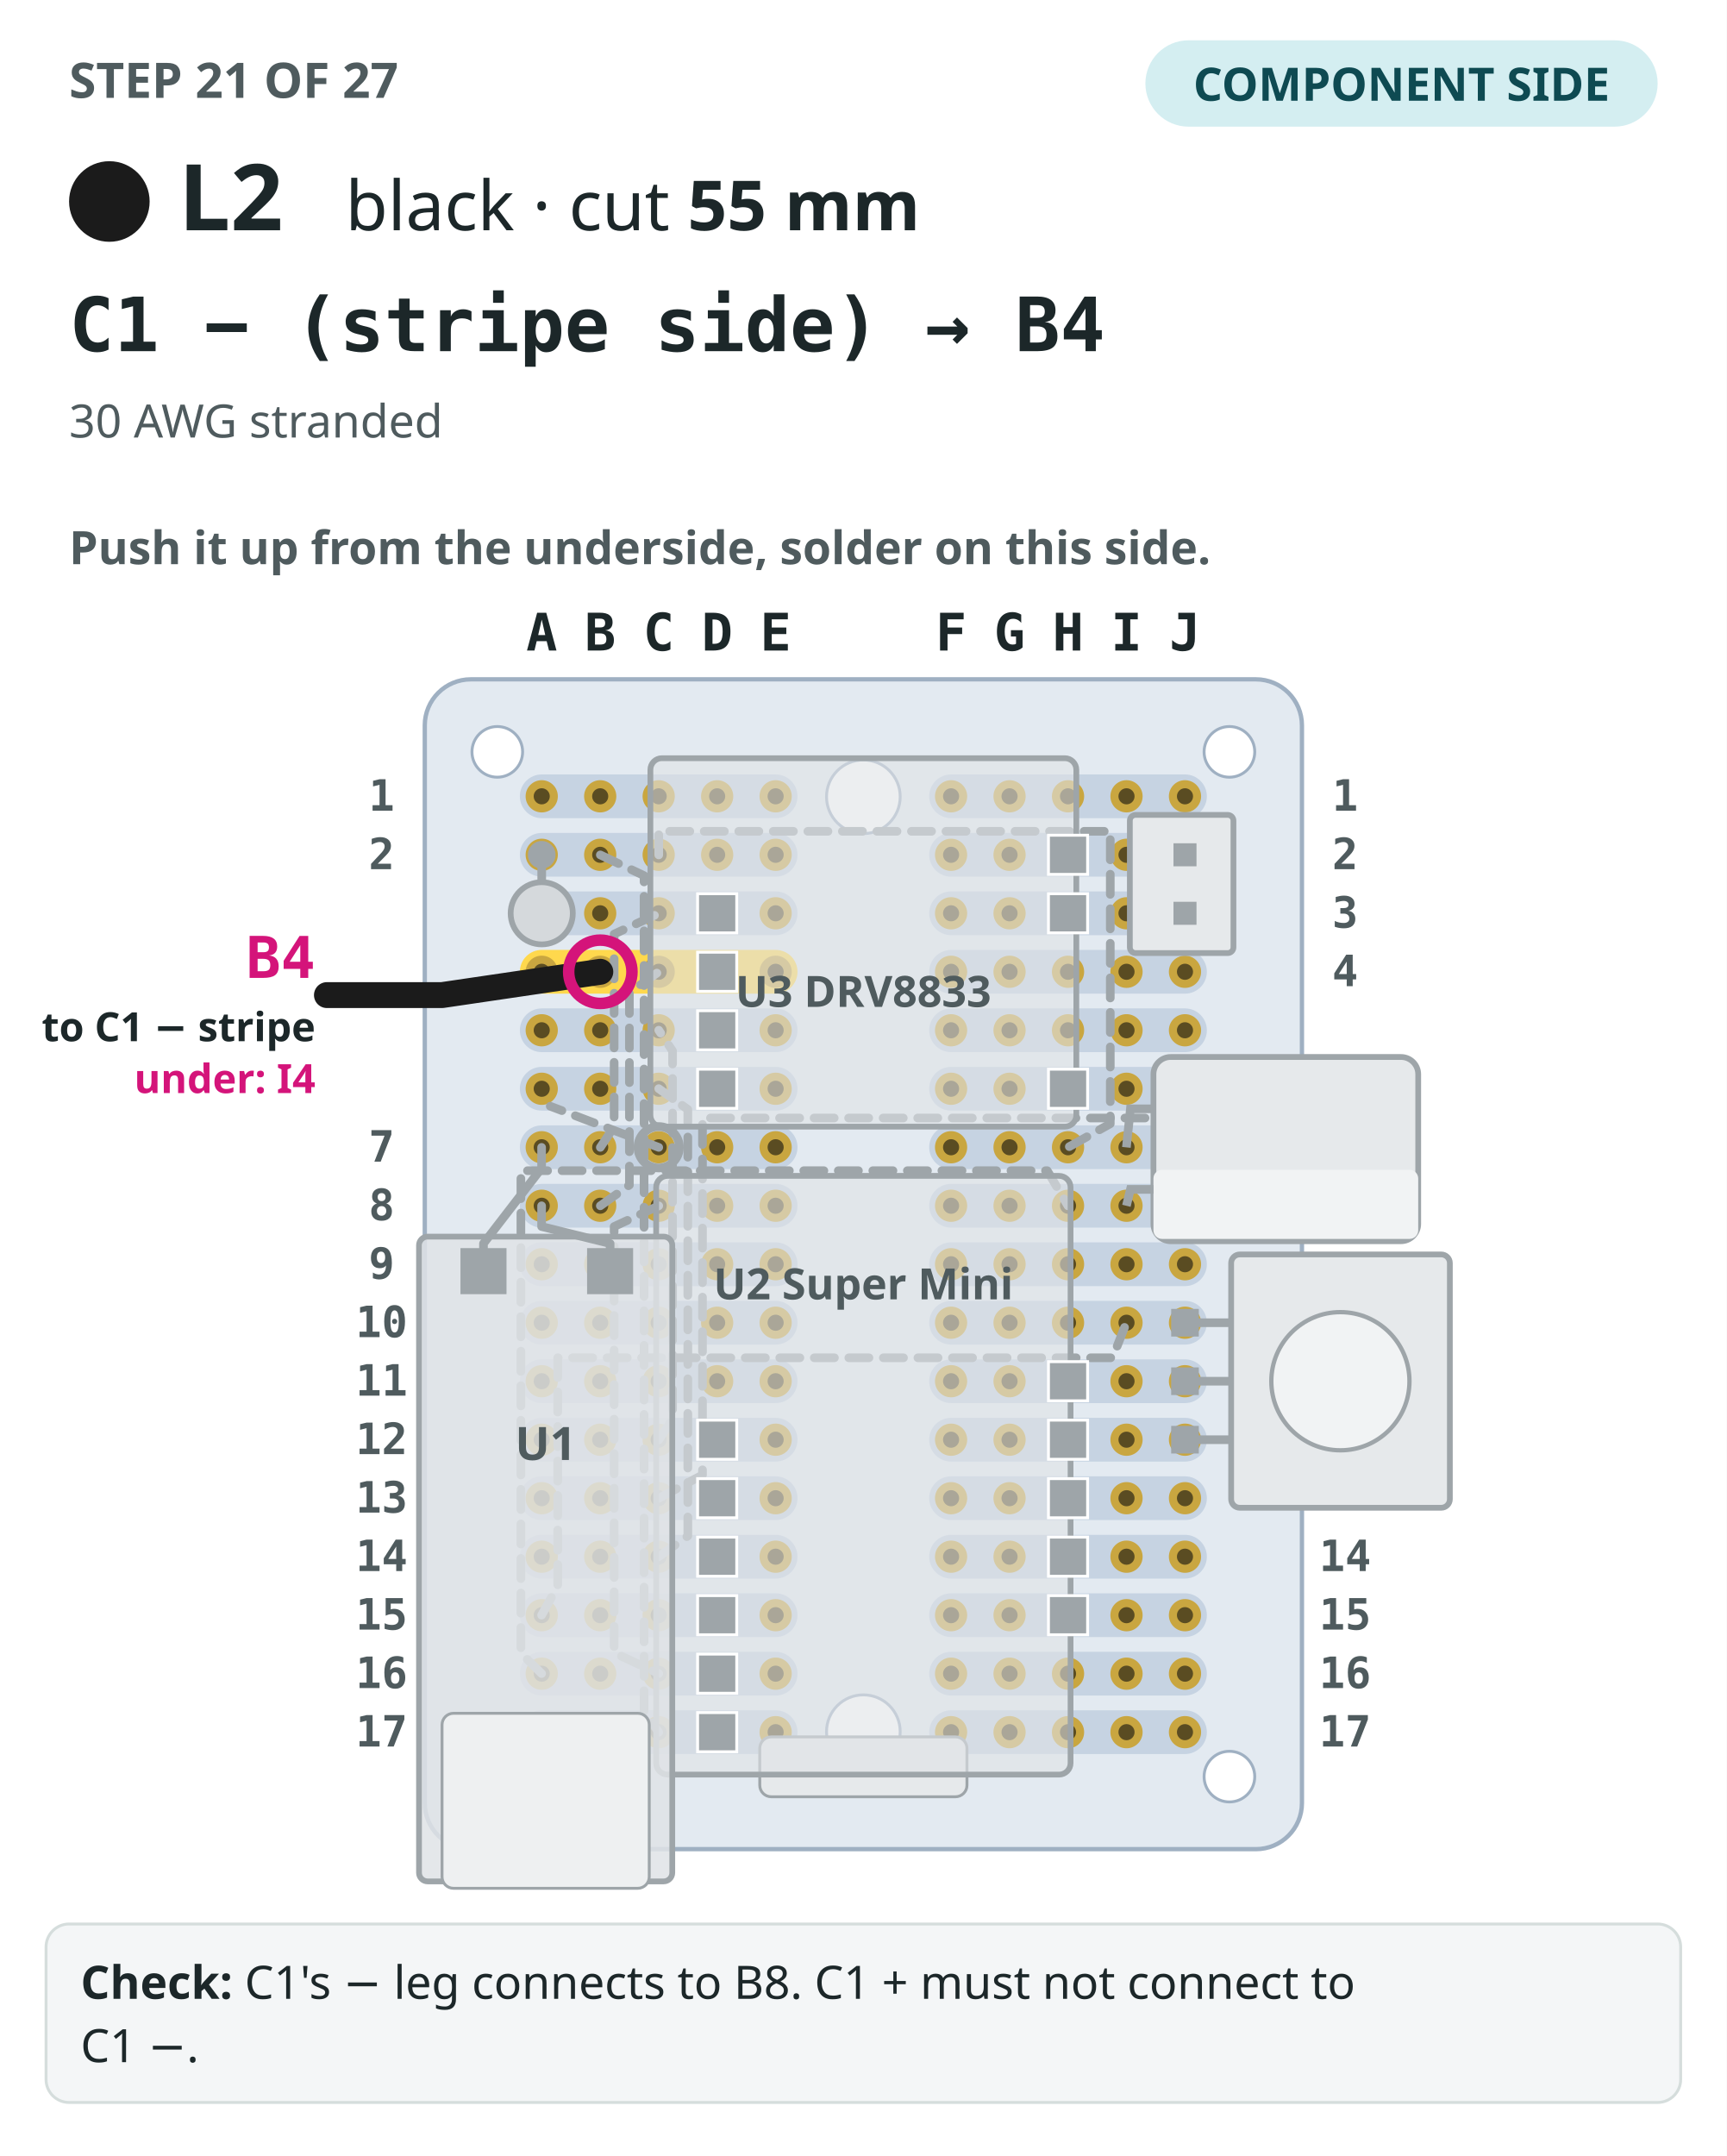
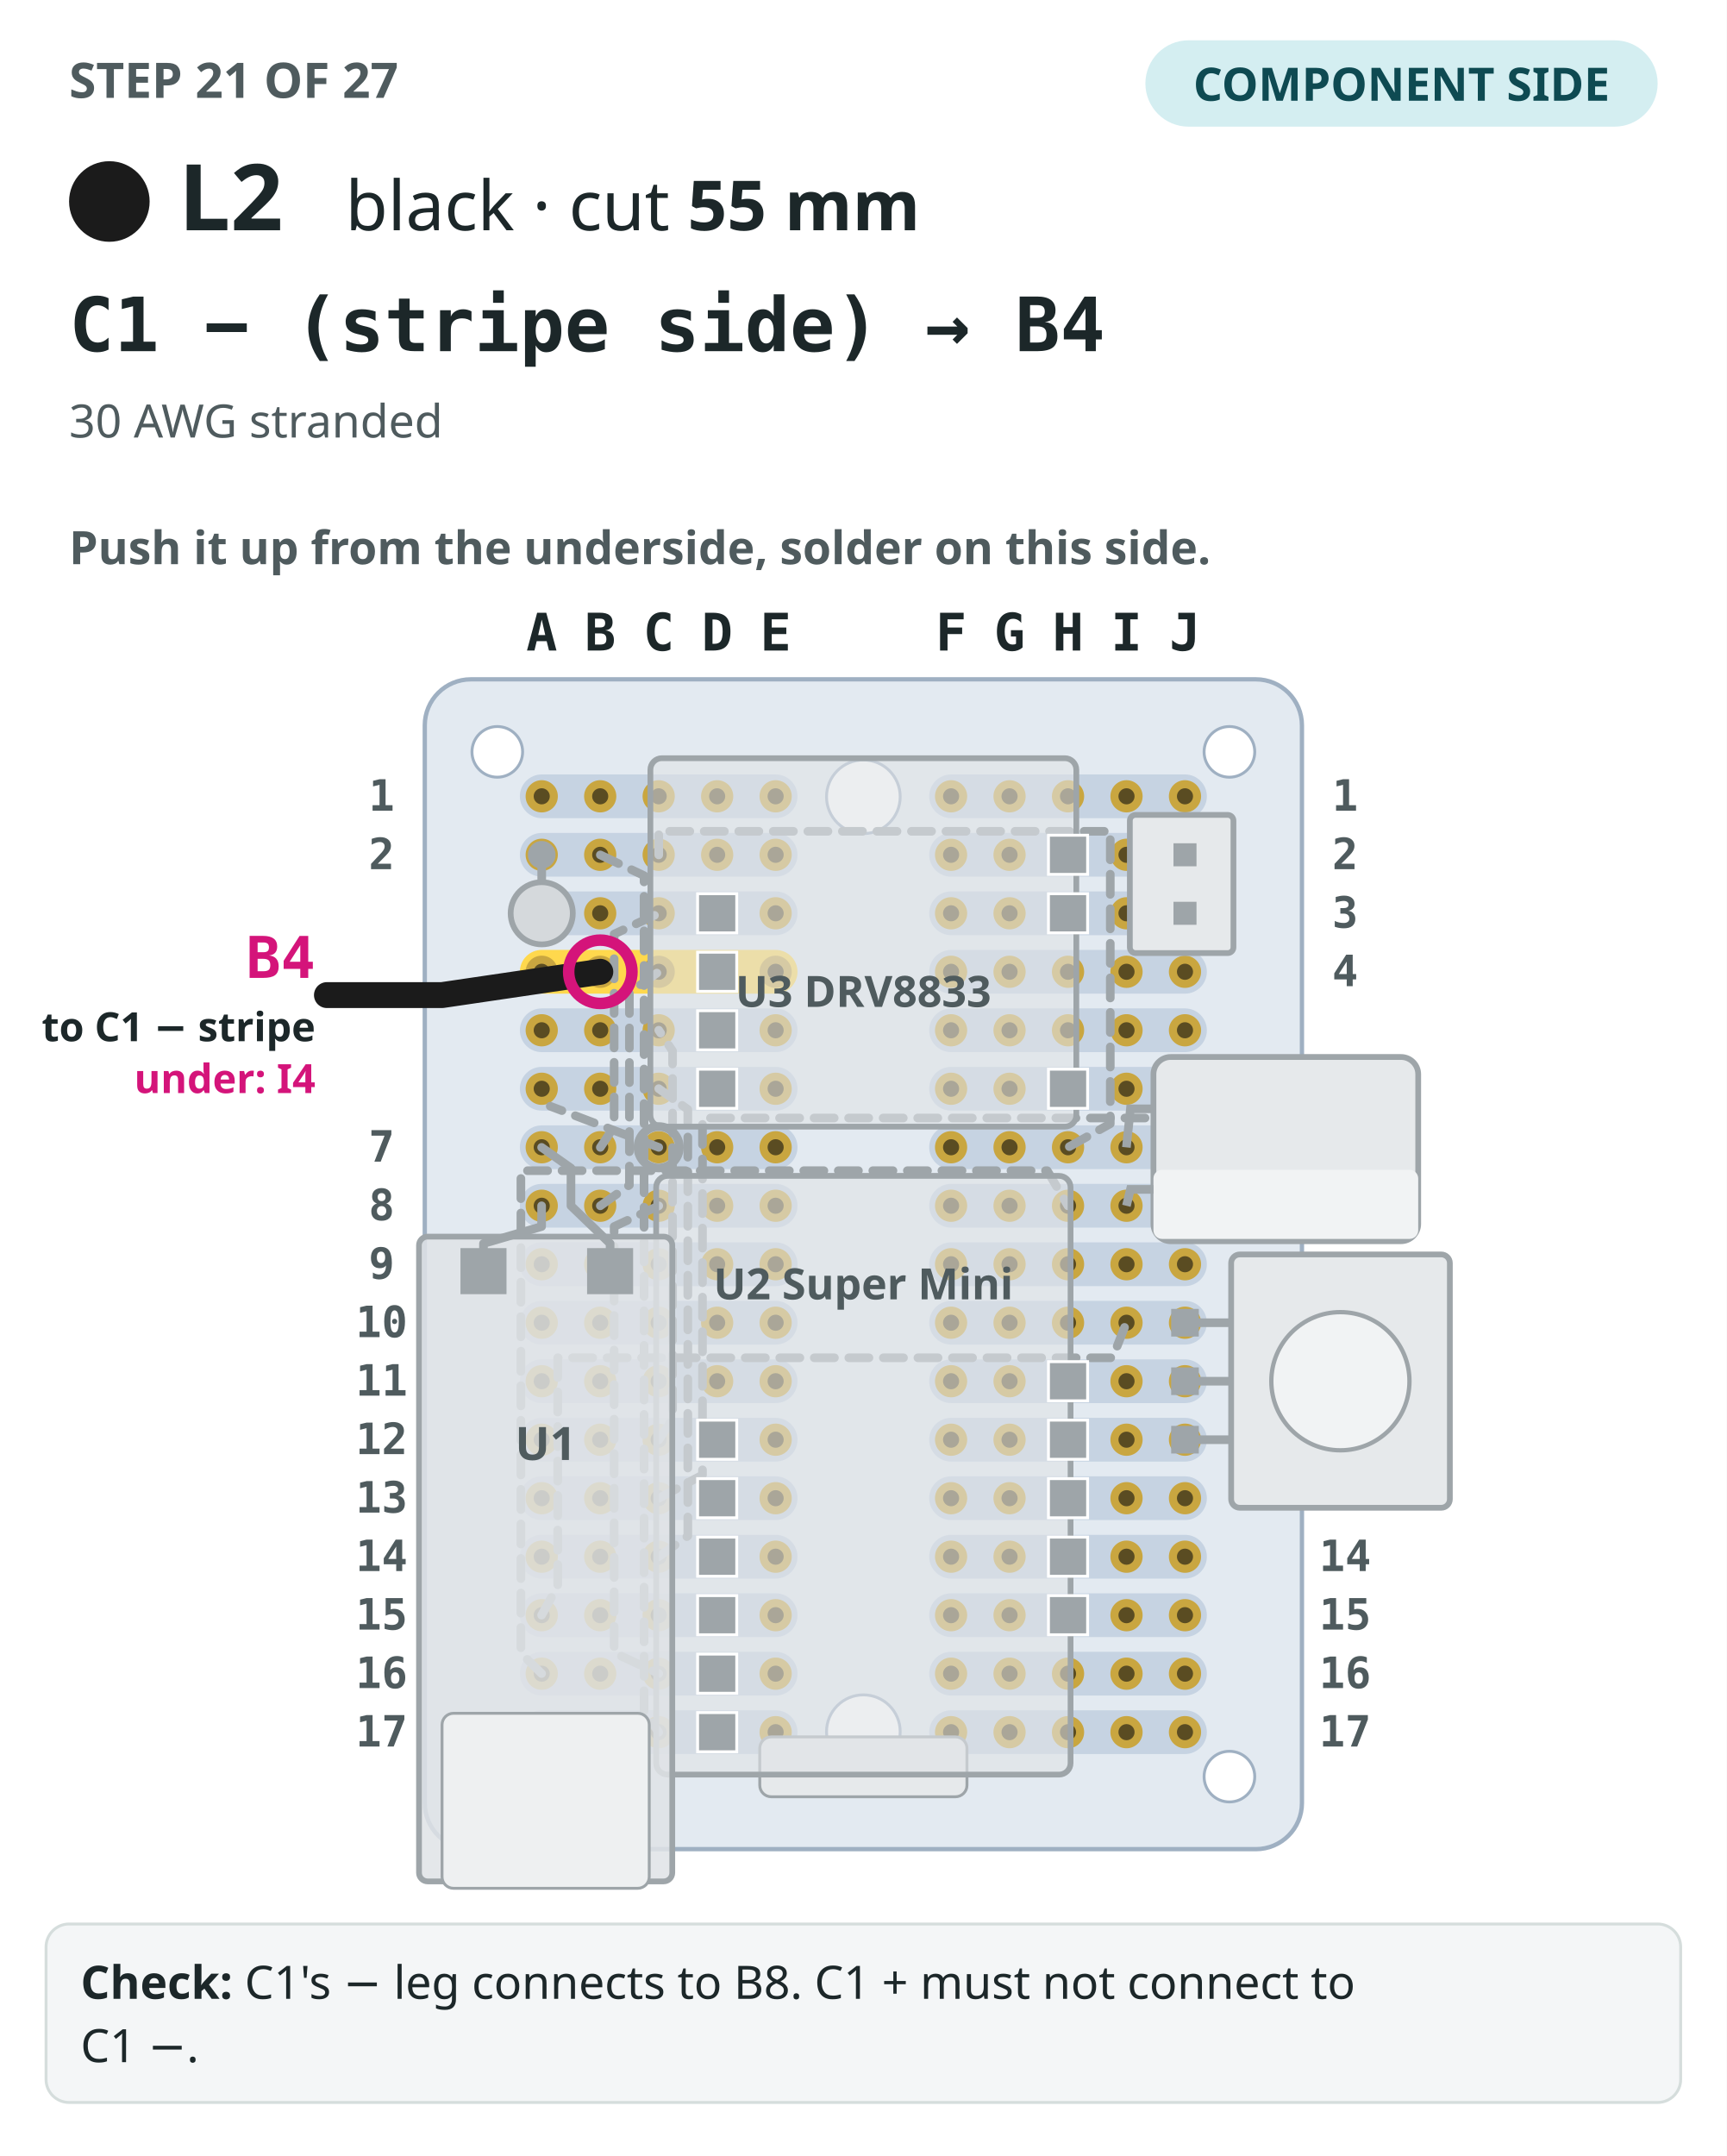
<svg xmlns="http://www.w3.org/2000/svg" viewBox="0 0 600 749" role="img" aria-label="Step 21: The perfboard seen from the component side, column A on the left, with the 20 earlier steps drawn in grey. L2, black, drawn bold from hole B4 (printed I4 on the underside) off the board's left edge, labelled C1 − stripe.">
  <rect width="600" height="749" fill="#ffffff" />
  <text x="24" y="34" font-family="IBM Plex Sans,ui-sans-serif,system-ui,sans-serif" font-size="17" font-weight="700" fill="#4f5b5e">STEP 21 OF 27</text>
  <rect x="398" y="14" width="178" height="30" rx="15" fill="#d4eef1" />
  <text x="487" y="35" text-anchor="middle" font-family="IBM Plex Sans,ui-sans-serif,system-ui,sans-serif" font-size="16" font-weight="700" fill="#0e4a52">COMPONENT SIDE</text>
  <circle cx="38" cy="70" r="13" fill="#1b1b1b" stroke="#1b1b1b" stroke-width="2" />
  <text x="62" y="80" font-family="IBM Plex Sans,ui-sans-serif,system-ui,sans-serif" font-size="32" font-weight="700" fill="#1c2729">L2</text>
  <text x="120" y="80" font-family="IBM Plex Sans,ui-sans-serif,system-ui,sans-serif" font-size="24" fill="#1c2729">black · cut <tspan font-weight="700">55 mm</tspan>
  </text>
  <text x="24" y="122" font-family="IBM Plex Mono,ui-monospace,SFMono-Regular,Menlo,monospace" font-size="26" font-weight="700" fill="#1c2729">C1 − (stripe side) → B4</text>
  <text x="24" y="152" font-family="IBM Plex Sans,ui-sans-serif,system-ui,sans-serif" font-size="16" fill="#4f5b5e">30 AWG stranded</text>
  <text x="24" y="196" font-family="IBM Plex Sans,ui-sans-serif,system-ui,sans-serif" font-size="16" font-weight="600" fill="#4f5b5e">Push it up from the underside, solder on this side.</text>
  <rect x="147.6" y="236" width="304.8" height="406.4" rx="16" fill="#e3eaf1" stroke="#9fb0c2" stroke-width="1.5" />
  <rect x="180.64" y="269.04" width="96.48" height="15.2" rx="7.6" fill="#c6d3e2" />
  <rect x="322.88" y="269.04" width="96.48" height="15.2" rx="7.6" fill="#c6d3e2" />
  <rect x="180.64" y="289.36" width="96.48" height="15.2" rx="7.6" fill="#c6d3e2" />
  <rect x="322.88" y="289.36" width="96.48" height="15.2" rx="7.6" fill="#c6d3e2" />
  <rect x="180.64" y="309.68" width="96.48" height="15.2" rx="7.6" fill="#c6d3e2" />
  <rect x="322.88" y="309.68" width="96.48" height="15.2" rx="7.6" fill="#c6d3e2" />
  <rect x="180.64" y="330" width="96.48" height="15.2" rx="7.6" fill="#ffd84d" />
  <rect x="322.88" y="330" width="96.48" height="15.2" rx="7.6" fill="#c6d3e2" />
  <rect x="180.64" y="350.32" width="96.48" height="15.2" rx="7.6" fill="#c6d3e2" />
  <rect x="322.88" y="350.32" width="96.48" height="15.2" rx="7.6" fill="#c6d3e2" />
  <rect x="180.64" y="370.64" width="96.48" height="15.2" rx="7.6" fill="#c6d3e2" />
  <rect x="322.88" y="370.64" width="96.48" height="15.2" rx="7.6" fill="#c6d3e2" />
  <rect x="180.64" y="390.96" width="96.48" height="15.2" rx="7.6" fill="#c6d3e2" />
  <rect x="322.88" y="390.96" width="96.48" height="15.2" rx="7.6" fill="#c6d3e2" />
  <rect x="180.64" y="411.28" width="96.48" height="15.2" rx="7.6" fill="#c6d3e2" />
  <rect x="322.88" y="411.28" width="96.48" height="15.2" rx="7.6" fill="#c6d3e2" />
  <rect x="180.64" y="431.6" width="96.48" height="15.2" rx="7.6" fill="#c6d3e2" />
  <rect x="322.88" y="431.6" width="96.48" height="15.2" rx="7.6" fill="#c6d3e2" />
  <rect x="180.64" y="451.92" width="96.48" height="15.2" rx="7.6" fill="#c6d3e2" />
  <rect x="322.88" y="451.92" width="96.48" height="15.2" rx="7.6" fill="#c6d3e2" />
  <rect x="180.64" y="472.24" width="96.48" height="15.2" rx="7.6" fill="#c6d3e2" />
  <rect x="322.88" y="472.24" width="96.48" height="15.2" rx="7.6" fill="#c6d3e2" />
  <rect x="180.64" y="492.56" width="96.48" height="15.2" rx="7.6" fill="#c6d3e2" />
  <rect x="322.88" y="492.56" width="96.48" height="15.2" rx="7.6" fill="#c6d3e2" />
  <rect x="180.64" y="512.88" width="96.48" height="15.2" rx="7.6" fill="#c6d3e2" />
  <rect x="322.88" y="512.88" width="96.48" height="15.2" rx="7.6" fill="#c6d3e2" />
  <rect x="180.64" y="533.2" width="96.48" height="15.2" rx="7.6" fill="#c6d3e2" />
  <rect x="322.88" y="533.2" width="96.48" height="15.2" rx="7.6" fill="#c6d3e2" />
  <rect x="180.64" y="553.52" width="96.48" height="15.2" rx="7.6" fill="#c6d3e2" />
  <rect x="322.88" y="553.52" width="96.48" height="15.2" rx="7.6" fill="#c6d3e2" />
  <rect x="180.64" y="573.84" width="96.48" height="15.2" rx="7.6" fill="#c6d3e2" />
  <rect x="322.88" y="573.84" width="96.48" height="15.2" rx="7.6" fill="#c6d3e2" />
  <rect x="180.64" y="594.16" width="96.48" height="15.2" rx="7.6" fill="#c6d3e2" />
  <rect x="322.88" y="594.16" width="96.48" height="15.2" rx="7.6" fill="#c6d3e2" />
  <circle cx="300" cy="276.8" r="12.8" fill="#ffffff" stroke="#9fb0c2" />
  <circle cx="300" cy="601.6" r="12.8" fill="#ffffff" stroke="#9fb0c2" />
  <circle cx="172.8" cy="261.2" r="8.8" fill="#ffffff" stroke="#9fb0c2" />
  <circle cx="427.2" cy="261.2" r="8.8" fill="#ffffff" stroke="#9fb0c2" />
  <circle cx="172.8" cy="617.2" r="8.8" fill="#ffffff" stroke="#9fb0c2" />
  <circle cx="427.2" cy="617.2" r="8.8" fill="#ffffff" stroke="#9fb0c2" />
  <circle cx="188.24" cy="276.64" r="5.6" fill="#c9a640" />
  <circle cx="188.24" cy="276.64" r="2.8" fill="#5a4c22" />
  <circle cx="208.56" cy="276.64" r="5.6" fill="#c9a640" />
  <circle cx="208.56" cy="276.64" r="2.8" fill="#5a4c22" />
  <circle cx="228.88" cy="276.64" r="5.6" fill="#c9a640" />
  <circle cx="228.88" cy="276.64" r="2.8" fill="#5a4c22" />
  <circle cx="249.2" cy="276.64" r="5.6" fill="#c9a640" />
  <circle cx="249.2" cy="276.64" r="2.8" fill="#5a4c22" />
  <circle cx="269.52" cy="276.64" r="5.6" fill="#c9a640" />
  <circle cx="269.52" cy="276.64" r="2.8" fill="#5a4c22" />
  <circle cx="330.48" cy="276.64" r="5.6" fill="#c9a640" />
  <circle cx="330.48" cy="276.64" r="2.8" fill="#5a4c22" />
  <circle cx="350.8" cy="276.64" r="5.6" fill="#c9a640" />
  <circle cx="350.8" cy="276.64" r="2.8" fill="#5a4c22" />
  <circle cx="371.12" cy="276.64" r="5.6" fill="#c9a640" />
  <circle cx="371.12" cy="276.64" r="2.8" fill="#5a4c22" />
  <circle cx="391.44" cy="276.64" r="5.6" fill="#c9a640" />
  <circle cx="391.44" cy="276.64" r="2.8" fill="#5a4c22" />
  <circle cx="411.76" cy="276.64" r="5.6" fill="#c9a640" />
  <circle cx="411.76" cy="276.64" r="2.8" fill="#5a4c22" />
  <circle cx="188.24" cy="296.96" r="5.6" fill="#c9a640" />
  <circle cx="188.24" cy="296.96" r="2.8" fill="#5a4c22" />
  <circle cx="208.56" cy="296.96" r="5.6" fill="#c9a640" />
  <circle cx="208.56" cy="296.96" r="2.8" fill="#5a4c22" />
  <circle cx="228.88" cy="296.96" r="5.6" fill="#c9a640" />
  <circle cx="228.88" cy="296.96" r="2.8" fill="#5a4c22" />
  <circle cx="249.2" cy="296.96" r="5.6" fill="#c9a640" />
  <circle cx="249.2" cy="296.96" r="2.8" fill="#5a4c22" />
  <circle cx="269.52" cy="296.96" r="5.6" fill="#c9a640" />
  <circle cx="269.52" cy="296.96" r="2.8" fill="#5a4c22" />
  <circle cx="330.48" cy="296.96" r="5.6" fill="#c9a640" />
  <circle cx="330.48" cy="296.96" r="2.8" fill="#5a4c22" />
  <circle cx="350.8" cy="296.96" r="5.6" fill="#c9a640" />
  <circle cx="350.8" cy="296.96" r="2.8" fill="#5a4c22" />
  <circle cx="371.12" cy="296.96" r="5.6" fill="#c9a640" />
  <circle cx="371.12" cy="296.96" r="2.8" fill="#5a4c22" />
  <circle cx="391.44" cy="296.96" r="5.6" fill="#c9a640" />
  <circle cx="391.44" cy="296.96" r="2.8" fill="#5a4c22" />
  <circle cx="411.76" cy="296.96" r="5.6" fill="#c9a640" />
  <circle cx="411.76" cy="296.96" r="2.8" fill="#5a4c22" />
  <circle cx="188.24" cy="317.28" r="5.6" fill="#c9a640" />
  <circle cx="188.24" cy="317.28" r="2.8" fill="#5a4c22" />
  <circle cx="208.56" cy="317.28" r="5.6" fill="#c9a640" />
  <circle cx="208.56" cy="317.28" r="2.8" fill="#5a4c22" />
  <circle cx="228.88" cy="317.28" r="5.6" fill="#c9a640" />
  <circle cx="228.88" cy="317.28" r="2.8" fill="#5a4c22" />
  <circle cx="249.2" cy="317.28" r="5.6" fill="#c9a640" />
  <circle cx="249.2" cy="317.28" r="2.8" fill="#5a4c22" />
  <circle cx="269.52" cy="317.28" r="5.6" fill="#c9a640" />
  <circle cx="269.52" cy="317.28" r="2.8" fill="#5a4c22" />
  <circle cx="330.48" cy="317.28" r="5.6" fill="#c9a640" />
  <circle cx="330.48" cy="317.28" r="2.8" fill="#5a4c22" />
  <circle cx="350.8" cy="317.28" r="5.6" fill="#c9a640" />
  <circle cx="350.8" cy="317.28" r="2.8" fill="#5a4c22" />
  <circle cx="371.12" cy="317.28" r="5.6" fill="#c9a640" />
  <circle cx="371.12" cy="317.28" r="2.8" fill="#5a4c22" />
  <circle cx="391.44" cy="317.28" r="5.6" fill="#c9a640" />
  <circle cx="391.44" cy="317.28" r="2.8" fill="#5a4c22" />
  <circle cx="411.76" cy="317.28" r="5.6" fill="#c9a640" />
  <circle cx="411.76" cy="317.28" r="2.8" fill="#5a4c22" />
  <circle cx="188.24" cy="337.6" r="5.6" fill="#c9a640" />
  <circle cx="188.24" cy="337.6" r="2.8" fill="#5a4c22" />
  <circle cx="208.56" cy="337.6" r="5.6" fill="#c9a640" />
  <circle cx="208.56" cy="337.6" r="2.8" fill="#5a4c22" />
  <circle cx="228.88" cy="337.6" r="5.6" fill="#c9a640" />
  <circle cx="228.88" cy="337.6" r="2.8" fill="#5a4c22" />
  <circle cx="249.2" cy="337.6" r="5.6" fill="#c9a640" />
  <circle cx="249.2" cy="337.6" r="2.8" fill="#5a4c22" />
  <circle cx="269.52" cy="337.6" r="5.6" fill="#c9a640" />
  <circle cx="269.52" cy="337.6" r="2.8" fill="#5a4c22" />
  <circle cx="330.48" cy="337.6" r="5.6" fill="#c9a640" />
  <circle cx="330.48" cy="337.6" r="2.8" fill="#5a4c22" />
  <circle cx="350.8" cy="337.6" r="5.6" fill="#c9a640" />
  <circle cx="350.8" cy="337.6" r="2.8" fill="#5a4c22" />
  <circle cx="371.12" cy="337.6" r="5.6" fill="#c9a640" />
  <circle cx="371.12" cy="337.6" r="2.8" fill="#5a4c22" />
  <circle cx="391.44" cy="337.6" r="5.6" fill="#c9a640" />
  <circle cx="391.44" cy="337.6" r="2.8" fill="#5a4c22" />
  <circle cx="411.76" cy="337.6" r="5.6" fill="#c9a640" />
  <circle cx="411.76" cy="337.6" r="2.8" fill="#5a4c22" />
  <circle cx="188.24" cy="357.92" r="5.6" fill="#c9a640" />
  <circle cx="188.24" cy="357.92" r="2.8" fill="#5a4c22" />
  <circle cx="208.56" cy="357.92" r="5.6" fill="#c9a640" />
  <circle cx="208.56" cy="357.92" r="2.8" fill="#5a4c22" />
  <circle cx="228.88" cy="357.92" r="5.6" fill="#c9a640" />
  <circle cx="228.88" cy="357.92" r="2.8" fill="#5a4c22" />
  <circle cx="249.2" cy="357.92" r="5.6" fill="#c9a640" />
  <circle cx="249.2" cy="357.92" r="2.8" fill="#5a4c22" />
  <circle cx="269.52" cy="357.92" r="5.6" fill="#c9a640" />
  <circle cx="269.52" cy="357.92" r="2.8" fill="#5a4c22" />
  <circle cx="330.48" cy="357.92" r="5.6" fill="#c9a640" />
  <circle cx="330.48" cy="357.92" r="2.8" fill="#5a4c22" />
  <circle cx="350.8" cy="357.92" r="5.6" fill="#c9a640" />
  <circle cx="350.8" cy="357.92" r="2.8" fill="#5a4c22" />
  <circle cx="371.12" cy="357.92" r="5.6" fill="#c9a640" />
  <circle cx="371.12" cy="357.92" r="2.8" fill="#5a4c22" />
  <circle cx="391.44" cy="357.92" r="5.6" fill="#c9a640" />
  <circle cx="391.44" cy="357.92" r="2.8" fill="#5a4c22" />
  <circle cx="411.76" cy="357.92" r="5.6" fill="#c9a640" />
  <circle cx="411.76" cy="357.92" r="2.8" fill="#5a4c22" />
  <circle cx="188.24" cy="378.24" r="5.6" fill="#c9a640" />
  <circle cx="188.24" cy="378.24" r="2.8" fill="#5a4c22" />
  <circle cx="208.56" cy="378.24" r="5.6" fill="#c9a640" />
  <circle cx="208.56" cy="378.24" r="2.8" fill="#5a4c22" />
  <circle cx="228.88" cy="378.24" r="5.6" fill="#c9a640" />
  <circle cx="228.88" cy="378.24" r="2.8" fill="#5a4c22" />
  <circle cx="249.2" cy="378.24" r="5.6" fill="#c9a640" />
  <circle cx="249.2" cy="378.24" r="2.8" fill="#5a4c22" />
  <circle cx="269.52" cy="378.24" r="5.6" fill="#c9a640" />
  <circle cx="269.52" cy="378.24" r="2.8" fill="#5a4c22" />
  <circle cx="330.48" cy="378.24" r="5.6" fill="#c9a640" />
  <circle cx="330.48" cy="378.24" r="2.8" fill="#5a4c22" />
  <circle cx="350.8" cy="378.24" r="5.6" fill="#c9a640" />
  <circle cx="350.8" cy="378.24" r="2.8" fill="#5a4c22" />
  <circle cx="371.12" cy="378.24" r="5.6" fill="#c9a640" />
  <circle cx="371.12" cy="378.24" r="2.8" fill="#5a4c22" />
  <circle cx="391.44" cy="378.24" r="5.6" fill="#c9a640" />
  <circle cx="391.44" cy="378.24" r="2.8" fill="#5a4c22" />
  <circle cx="411.76" cy="378.24" r="5.6" fill="#c9a640" />
  <circle cx="411.76" cy="378.24" r="2.8" fill="#5a4c22" />
  <circle cx="188.24" cy="398.56" r="5.6" fill="#c9a640" />
  <circle cx="188.24" cy="398.56" r="2.8" fill="#5a4c22" />
  <circle cx="208.56" cy="398.56" r="5.6" fill="#c9a640" />
  <circle cx="208.56" cy="398.56" r="2.8" fill="#5a4c22" />
  <circle cx="228.88" cy="398.56" r="5.6" fill="#c9a640" />
  <circle cx="228.88" cy="398.56" r="2.8" fill="#5a4c22" />
  <circle cx="249.2" cy="398.56" r="5.6" fill="#c9a640" />
  <circle cx="249.2" cy="398.56" r="2.8" fill="#5a4c22" />
  <circle cx="269.52" cy="398.56" r="5.6" fill="#c9a640" />
  <circle cx="269.52" cy="398.56" r="2.8" fill="#5a4c22" />
  <circle cx="330.48" cy="398.56" r="5.6" fill="#c9a640" />
  <circle cx="330.48" cy="398.56" r="2.8" fill="#5a4c22" />
  <circle cx="350.8" cy="398.56" r="5.6" fill="#c9a640" />
  <circle cx="350.8" cy="398.56" r="2.8" fill="#5a4c22" />
  <circle cx="371.12" cy="398.56" r="5.6" fill="#c9a640" />
  <circle cx="371.12" cy="398.56" r="2.8" fill="#5a4c22" />
  <circle cx="391.44" cy="398.56" r="5.6" fill="#c9a640" />
  <circle cx="391.44" cy="398.56" r="2.8" fill="#5a4c22" />
  <circle cx="411.76" cy="398.56" r="5.6" fill="#c9a640" />
  <circle cx="411.76" cy="398.56" r="2.8" fill="#5a4c22" />
  <circle cx="188.24" cy="418.88" r="5.6" fill="#c9a640" />
  <circle cx="188.24" cy="418.88" r="2.8" fill="#5a4c22" />
  <circle cx="208.56" cy="418.88" r="5.6" fill="#c9a640" />
  <circle cx="208.56" cy="418.88" r="2.8" fill="#5a4c22" />
  <circle cx="228.88" cy="418.88" r="5.6" fill="#c9a640" />
  <circle cx="228.88" cy="418.88" r="2.8" fill="#5a4c22" />
  <circle cx="249.2" cy="418.88" r="5.6" fill="#c9a640" />
  <circle cx="249.2" cy="418.88" r="2.8" fill="#5a4c22" />
  <circle cx="269.52" cy="418.88" r="5.6" fill="#c9a640" />
  <circle cx="269.52" cy="418.88" r="2.8" fill="#5a4c22" />
  <circle cx="330.48" cy="418.88" r="5.6" fill="#c9a640" />
  <circle cx="330.48" cy="418.88" r="2.8" fill="#5a4c22" />
  <circle cx="350.8" cy="418.88" r="5.6" fill="#c9a640" />
  <circle cx="350.8" cy="418.88" r="2.8" fill="#5a4c22" />
  <circle cx="371.12" cy="418.88" r="5.6" fill="#c9a640" />
  <circle cx="371.12" cy="418.88" r="2.8" fill="#5a4c22" />
  <circle cx="391.44" cy="418.88" r="5.6" fill="#c9a640" />
  <circle cx="391.44" cy="418.88" r="2.8" fill="#5a4c22" />
  <circle cx="411.76" cy="418.88" r="5.6" fill="#c9a640" />
  <circle cx="411.76" cy="418.88" r="2.8" fill="#5a4c22" />
  <circle cx="188.24" cy="439.2" r="5.6" fill="#c9a640" />
  <circle cx="188.24" cy="439.2" r="2.8" fill="#5a4c22" />
  <circle cx="208.56" cy="439.2" r="5.6" fill="#c9a640" />
  <circle cx="208.56" cy="439.2" r="2.8" fill="#5a4c22" />
  <circle cx="228.88" cy="439.2" r="5.6" fill="#c9a640" />
  <circle cx="228.88" cy="439.2" r="2.8" fill="#5a4c22" />
  <circle cx="249.2" cy="439.2" r="5.6" fill="#c9a640" />
  <circle cx="249.2" cy="439.2" r="2.8" fill="#5a4c22" />
  <circle cx="269.52" cy="439.2" r="5.6" fill="#c9a640" />
  <circle cx="269.52" cy="439.2" r="2.8" fill="#5a4c22" />
  <circle cx="330.48" cy="439.2" r="5.6" fill="#c9a640" />
  <circle cx="330.48" cy="439.2" r="2.8" fill="#5a4c22" />
  <circle cx="350.8" cy="439.2" r="5.6" fill="#c9a640" />
  <circle cx="350.8" cy="439.2" r="2.8" fill="#5a4c22" />
  <circle cx="371.12" cy="439.2" r="5.6" fill="#c9a640" />
  <circle cx="371.12" cy="439.2" r="2.8" fill="#5a4c22" />
  <circle cx="391.44" cy="439.2" r="5.6" fill="#c9a640" />
  <circle cx="391.44" cy="439.2" r="2.8" fill="#5a4c22" />
  <circle cx="411.76" cy="439.2" r="5.6" fill="#c9a640" />
  <circle cx="411.76" cy="439.2" r="2.8" fill="#5a4c22" />
  <circle cx="188.24" cy="459.52" r="5.6" fill="#c9a640" />
  <circle cx="188.24" cy="459.52" r="2.8" fill="#5a4c22" />
  <circle cx="208.56" cy="459.52" r="5.6" fill="#c9a640" />
  <circle cx="208.56" cy="459.52" r="2.8" fill="#5a4c22" />
  <circle cx="228.88" cy="459.52" r="5.6" fill="#c9a640" />
  <circle cx="228.88" cy="459.52" r="2.8" fill="#5a4c22" />
  <circle cx="249.2" cy="459.52" r="5.6" fill="#c9a640" />
  <circle cx="249.2" cy="459.52" r="2.8" fill="#5a4c22" />
  <circle cx="269.52" cy="459.52" r="5.6" fill="#c9a640" />
  <circle cx="269.52" cy="459.52" r="2.8" fill="#5a4c22" />
  <circle cx="330.48" cy="459.52" r="5.6" fill="#c9a640" />
  <circle cx="330.48" cy="459.52" r="2.8" fill="#5a4c22" />
  <circle cx="350.8" cy="459.52" r="5.6" fill="#c9a640" />
  <circle cx="350.8" cy="459.52" r="2.8" fill="#5a4c22" />
  <circle cx="371.12" cy="459.52" r="5.6" fill="#c9a640" />
  <circle cx="371.12" cy="459.52" r="2.8" fill="#5a4c22" />
  <circle cx="391.44" cy="459.52" r="5.6" fill="#c9a640" />
  <circle cx="391.44" cy="459.52" r="2.8" fill="#5a4c22" />
  <circle cx="411.76" cy="459.52" r="5.6" fill="#c9a640" />
  <circle cx="411.76" cy="459.52" r="2.8" fill="#5a4c22" />
  <circle cx="188.24" cy="479.84" r="5.6" fill="#c9a640" />
  <circle cx="188.24" cy="479.84" r="2.8" fill="#5a4c22" />
  <circle cx="208.56" cy="479.84" r="5.6" fill="#c9a640" />
  <circle cx="208.56" cy="479.84" r="2.8" fill="#5a4c22" />
  <circle cx="228.88" cy="479.84" r="5.6" fill="#c9a640" />
  <circle cx="228.88" cy="479.84" r="2.8" fill="#5a4c22" />
  <circle cx="249.2" cy="479.84" r="5.6" fill="#c9a640" />
  <circle cx="249.2" cy="479.84" r="2.8" fill="#5a4c22" />
  <circle cx="269.52" cy="479.84" r="5.6" fill="#c9a640" />
  <circle cx="269.52" cy="479.84" r="2.8" fill="#5a4c22" />
  <circle cx="330.48" cy="479.84" r="5.6" fill="#c9a640" />
  <circle cx="330.48" cy="479.84" r="2.8" fill="#5a4c22" />
  <circle cx="350.8" cy="479.84" r="5.6" fill="#c9a640" />
  <circle cx="350.8" cy="479.84" r="2.8" fill="#5a4c22" />
  <circle cx="371.12" cy="479.84" r="5.6" fill="#c9a640" />
  <circle cx="371.12" cy="479.84" r="2.8" fill="#5a4c22" />
  <circle cx="391.44" cy="479.84" r="5.6" fill="#c9a640" />
  <circle cx="391.44" cy="479.84" r="2.8" fill="#5a4c22" />
  <circle cx="411.76" cy="479.84" r="5.6" fill="#c9a640" />
  <circle cx="411.76" cy="479.84" r="2.8" fill="#5a4c22" />
  <circle cx="188.24" cy="500.16" r="5.6" fill="#c9a640" />
  <circle cx="188.24" cy="500.16" r="2.8" fill="#5a4c22" />
  <circle cx="208.56" cy="500.16" r="5.6" fill="#c9a640" />
  <circle cx="208.56" cy="500.16" r="2.8" fill="#5a4c22" />
  <circle cx="228.88" cy="500.16" r="5.6" fill="#c9a640" />
  <circle cx="228.88" cy="500.16" r="2.8" fill="#5a4c22" />
  <circle cx="249.2" cy="500.16" r="5.6" fill="#c9a640" />
  <circle cx="249.2" cy="500.16" r="2.8" fill="#5a4c22" />
  <circle cx="269.52" cy="500.16" r="5.6" fill="#c9a640" />
  <circle cx="269.52" cy="500.16" r="2.8" fill="#5a4c22" />
  <circle cx="330.48" cy="500.16" r="5.6" fill="#c9a640" />
  <circle cx="330.48" cy="500.16" r="2.8" fill="#5a4c22" />
  <circle cx="350.8" cy="500.16" r="5.6" fill="#c9a640" />
  <circle cx="350.8" cy="500.16" r="2.8" fill="#5a4c22" />
  <circle cx="371.12" cy="500.16" r="5.6" fill="#c9a640" />
  <circle cx="371.12" cy="500.16" r="2.8" fill="#5a4c22" />
  <circle cx="391.44" cy="500.16" r="5.6" fill="#c9a640" />
  <circle cx="391.44" cy="500.16" r="2.8" fill="#5a4c22" />
  <circle cx="411.76" cy="500.16" r="5.6" fill="#c9a640" />
  <circle cx="411.76" cy="500.16" r="2.8" fill="#5a4c22" />
  <circle cx="188.24" cy="520.48" r="5.6" fill="#c9a640" />
  <circle cx="188.24" cy="520.48" r="2.8" fill="#5a4c22" />
  <circle cx="208.56" cy="520.48" r="5.6" fill="#c9a640" />
  <circle cx="208.56" cy="520.48" r="2.8" fill="#5a4c22" />
  <circle cx="228.88" cy="520.48" r="5.6" fill="#c9a640" />
  <circle cx="228.88" cy="520.48" r="2.8" fill="#5a4c22" />
  <circle cx="249.2" cy="520.48" r="5.6" fill="#c9a640" />
  <circle cx="249.2" cy="520.48" r="2.8" fill="#5a4c22" />
  <circle cx="269.52" cy="520.48" r="5.6" fill="#c9a640" />
  <circle cx="269.52" cy="520.48" r="2.8" fill="#5a4c22" />
  <circle cx="330.48" cy="520.48" r="5.6" fill="#c9a640" />
  <circle cx="330.48" cy="520.48" r="2.8" fill="#5a4c22" />
  <circle cx="350.8" cy="520.48" r="5.6" fill="#c9a640" />
  <circle cx="350.8" cy="520.48" r="2.8" fill="#5a4c22" />
  <circle cx="371.12" cy="520.48" r="5.6" fill="#c9a640" />
  <circle cx="371.12" cy="520.48" r="2.8" fill="#5a4c22" />
  <circle cx="391.44" cy="520.48" r="5.6" fill="#c9a640" />
  <circle cx="391.44" cy="520.48" r="2.8" fill="#5a4c22" />
  <circle cx="411.76" cy="520.48" r="5.6" fill="#c9a640" />
  <circle cx="411.76" cy="520.48" r="2.8" fill="#5a4c22" />
  <circle cx="188.24" cy="540.8" r="5.6" fill="#c9a640" />
  <circle cx="188.24" cy="540.8" r="2.8" fill="#5a4c22" />
  <circle cx="208.56" cy="540.8" r="5.6" fill="#c9a640" />
  <circle cx="208.56" cy="540.8" r="2.8" fill="#5a4c22" />
  <circle cx="228.88" cy="540.8" r="5.6" fill="#c9a640" />
  <circle cx="228.88" cy="540.8" r="2.8" fill="#5a4c22" />
  <circle cx="249.2" cy="540.8" r="5.6" fill="#c9a640" />
  <circle cx="249.2" cy="540.8" r="2.8" fill="#5a4c22" />
  <circle cx="269.52" cy="540.8" r="5.6" fill="#c9a640" />
  <circle cx="269.52" cy="540.8" r="2.8" fill="#5a4c22" />
  <circle cx="330.48" cy="540.8" r="5.6" fill="#c9a640" />
  <circle cx="330.48" cy="540.8" r="2.8" fill="#5a4c22" />
  <circle cx="350.8" cy="540.8" r="5.6" fill="#c9a640" />
  <circle cx="350.8" cy="540.8" r="2.8" fill="#5a4c22" />
  <circle cx="371.12" cy="540.8" r="5.6" fill="#c9a640" />
  <circle cx="371.12" cy="540.8" r="2.8" fill="#5a4c22" />
  <circle cx="391.44" cy="540.8" r="5.6" fill="#c9a640" />
  <circle cx="391.44" cy="540.8" r="2.8" fill="#5a4c22" />
  <circle cx="411.76" cy="540.8" r="5.6" fill="#c9a640" />
  <circle cx="411.76" cy="540.8" r="2.8" fill="#5a4c22" />
  <circle cx="188.24" cy="561.12" r="5.6" fill="#c9a640" />
  <circle cx="188.24" cy="561.12" r="2.8" fill="#5a4c22" />
  <circle cx="208.56" cy="561.12" r="5.6" fill="#c9a640" />
  <circle cx="208.56" cy="561.12" r="2.8" fill="#5a4c22" />
  <circle cx="228.88" cy="561.12" r="5.6" fill="#c9a640" />
  <circle cx="228.88" cy="561.12" r="2.8" fill="#5a4c22" />
  <circle cx="249.2" cy="561.12" r="5.6" fill="#c9a640" />
  <circle cx="249.2" cy="561.12" r="2.8" fill="#5a4c22" />
  <circle cx="269.52" cy="561.12" r="5.6" fill="#c9a640" />
  <circle cx="269.52" cy="561.12" r="2.8" fill="#5a4c22" />
  <circle cx="330.48" cy="561.12" r="5.6" fill="#c9a640" />
  <circle cx="330.48" cy="561.12" r="2.8" fill="#5a4c22" />
  <circle cx="350.8" cy="561.12" r="5.6" fill="#c9a640" />
  <circle cx="350.8" cy="561.12" r="2.8" fill="#5a4c22" />
  <circle cx="371.12" cy="561.12" r="5.6" fill="#c9a640" />
  <circle cx="371.12" cy="561.12" r="2.8" fill="#5a4c22" />
  <circle cx="391.44" cy="561.12" r="5.6" fill="#c9a640" />
  <circle cx="391.44" cy="561.12" r="2.8" fill="#5a4c22" />
  <circle cx="411.76" cy="561.12" r="5.6" fill="#c9a640" />
  <circle cx="411.76" cy="561.12" r="2.8" fill="#5a4c22" />
  <circle cx="188.24" cy="581.44" r="5.6" fill="#c9a640" />
  <circle cx="188.24" cy="581.44" r="2.8" fill="#5a4c22" />
  <circle cx="208.56" cy="581.44" r="5.6" fill="#c9a640" />
  <circle cx="208.56" cy="581.44" r="2.8" fill="#5a4c22" />
  <circle cx="228.88" cy="581.44" r="5.6" fill="#c9a640" />
  <circle cx="228.88" cy="581.44" r="2.8" fill="#5a4c22" />
  <circle cx="249.2" cy="581.44" r="5.6" fill="#c9a640" />
  <circle cx="249.2" cy="581.44" r="2.8" fill="#5a4c22" />
  <circle cx="269.52" cy="581.44" r="5.6" fill="#c9a640" />
  <circle cx="269.52" cy="581.44" r="2.8" fill="#5a4c22" />
  <circle cx="330.48" cy="581.44" r="5.6" fill="#c9a640" />
  <circle cx="330.48" cy="581.44" r="2.8" fill="#5a4c22" />
  <circle cx="350.8" cy="581.44" r="5.6" fill="#c9a640" />
  <circle cx="350.8" cy="581.44" r="2.8" fill="#5a4c22" />
  <circle cx="371.12" cy="581.44" r="5.6" fill="#c9a640" />
  <circle cx="371.12" cy="581.44" r="2.8" fill="#5a4c22" />
  <circle cx="391.44" cy="581.44" r="5.6" fill="#c9a640" />
  <circle cx="391.44" cy="581.44" r="2.8" fill="#5a4c22" />
  <circle cx="411.76" cy="581.44" r="5.6" fill="#c9a640" />
  <circle cx="411.76" cy="581.44" r="2.8" fill="#5a4c22" />
  <circle cx="188.24" cy="601.76" r="5.6" fill="#c9a640" />
  <circle cx="188.24" cy="601.76" r="2.8" fill="#5a4c22" />
  <circle cx="208.56" cy="601.76" r="5.6" fill="#c9a640" />
  <circle cx="208.56" cy="601.76" r="2.8" fill="#5a4c22" />
  <circle cx="228.88" cy="601.76" r="5.6" fill="#c9a640" />
  <circle cx="228.88" cy="601.76" r="2.8" fill="#5a4c22" />
  <circle cx="249.2" cy="601.76" r="5.6" fill="#c9a640" />
  <circle cx="249.2" cy="601.76" r="2.8" fill="#5a4c22" />
  <circle cx="269.52" cy="601.76" r="5.6" fill="#c9a640" />
  <circle cx="269.52" cy="601.76" r="2.8" fill="#5a4c22" />
  <circle cx="330.48" cy="601.76" r="5.6" fill="#c9a640" />
  <circle cx="330.48" cy="601.76" r="2.8" fill="#5a4c22" />
  <circle cx="350.8" cy="601.76" r="5.6" fill="#c9a640" />
  <circle cx="350.8" cy="601.76" r="2.8" fill="#5a4c22" />
  <circle cx="371.12" cy="601.76" r="5.6" fill="#c9a640" />
  <circle cx="371.12" cy="601.76" r="2.8" fill="#5a4c22" />
  <circle cx="391.44" cy="601.76" r="5.6" fill="#c9a640" />
  <circle cx="391.44" cy="601.76" r="2.8" fill="#5a4c22" />
  <circle cx="411.76" cy="601.76" r="5.6" fill="#c9a640" />
  <circle cx="411.76" cy="601.76" r="2.8" fill="#5a4c22" />
  <polyline points="208.6,398.6 213.4,391.4 213.4,324.5 228.9,317.3" fill="none" stroke="#9ea5a9" stroke-width="3" stroke-dasharray="7 5" stroke-linecap="round" stroke-linejoin="round" />
  <polyline points="208.6,418.9 218.7,411.7 218.7,344.8 228.9,337.6" fill="none" stroke="#9ea5a9" stroke-width="3" stroke-dasharray="7 5" stroke-linecap="round" stroke-linejoin="round" />
  <polyline points="228.9,500.2 233.7,493.0 233.7,365.1 228.9,357.9" fill="none" stroke="#9ea5a9" stroke-width="3" stroke-dasharray="7 5" stroke-linecap="round" stroke-linejoin="round" />
  <polyline points="228.9,540.8 239.0,533.6 239.0,385.4 228.9,378.2" fill="none" stroke="#9ea5a9" stroke-width="3" stroke-dasharray="7 5" stroke-linecap="round" stroke-linejoin="round" />
  <polyline points="228.9,418.9 213.4,426.1 213.4,574.2 228.9,581.4" fill="none" stroke="#9ea5a9" stroke-width="3" stroke-dasharray="7 5" stroke-linecap="round" stroke-linejoin="round" />
  <polyline points="228.9,297.0 228.9,288.8 385.8,288.8 385.8,390.4 371.1,398.6" fill="none" stroke="#9ea5a9" stroke-width="3" stroke-dasharray="7 5" stroke-linecap="round" stroke-linejoin="round" />
  <polyline points="188.2,561.1 193.8,551.0 193.8,471.7 386.6,471.7 391.4,459.5" fill="none" stroke="#9ea5a9" stroke-width="3" stroke-dasharray="7 5" stroke-linecap="round" stroke-linejoin="round" />
  <polyline points="228.9,520.5 244.1,512.4 244.1,388.4 411.8,388.4 411.8,378.2" fill="none" stroke="#9ea5a9" stroke-width="3" stroke-dasharray="7 5" stroke-linecap="round" stroke-linejoin="round" />
  <polyline points="208.6,297.0 223.8,304.2 223.8,594.6 228.9,601.8" fill="none" stroke="#9ea5a9" stroke-width="3" stroke-dasharray="7 5" stroke-linecap="round" stroke-linejoin="round" />
  <polyline points="188.2,581.4 181.0,574.3 181.0,406.7 363.9,406.7 371.1,418.9" fill="none" stroke="#9ea5a9" stroke-width="3" stroke-dasharray="7 5" stroke-linecap="round" stroke-linejoin="round" />
  <line x1="188.24" y1="317.28" x2="188.24" y2="296.96" stroke="#9ea5a9" stroke-width="3" />
  <circle cx="188.24" cy="317.28" r="10.8" fill="#d5d9dc" stroke="#9ea5a9" stroke-width="2" />
  <circle cx="188.24" cy="296.96" r="4.8" fill="#9ea5a9" />
  <rect x="392.6" y="283.1" width="36.0" height="48.0" rx="2" fill="#e6e9eb" stroke="#9ea5a9" stroke-width="2" />
  <rect x="407.76" y="292.96" width="8" height="8" fill="#9ea5a9" />
  <rect x="407.76" y="313.28" width="8" height="8" fill="#9ea5a9" />
  <rect x="427.8" y="435.8" width="76.0" height="88.0" rx="3" fill="#e6e9eb" fill-opacity="1" stroke="#9ea5a9" stroke-width="2" />
  <circle cx="465.76" cy="479.84" r="24" fill="#f1f3f4" stroke="#9ea5a9" stroke-width="1.5" />
  <line x1="411.76" y1="459.52" x2="427.76" y2="459.52" stroke="#9ea5a9" stroke-width="3" />
  <rect x="406.96" y="454.72" width="9.6" height="9.6" fill="#9ea5a9" />
  <line x1="411.76" y1="479.84" x2="427.76" y2="479.84" stroke="#9ea5a9" stroke-width="3" />
  <rect x="406.96" y="475.04" width="9.6" height="9.6" fill="#9ea5a9" />
  <line x1="411.76" y1="500.16" x2="427.76" y2="500.16" stroke="#9ea5a9" stroke-width="3" />
  <rect x="406.96" y="495.36" width="9.6" height="9.6" fill="#9ea5a9" />
  <rect x="400.8" y="367.2" width="92.0" height="64.0" rx="6" fill="#e6e9eb" stroke="#9ea5a9" stroke-width="2" />
  <rect x="400.8" y="406.4" width="92.0" height="24.0" rx="3" fill="#f1f3f4" />
  <polyline points="400.8,385.2 392.8,385.2 391.4,398.6" fill="none" stroke="#9ea5a9" stroke-width="3" />
  <polyline points="400.8,413.2 392.8,413.2 391.4,418.9" fill="none" stroke="#9ea5a9" stroke-width="3" />
  <rect x="226.0" y="263.4" width="148.0" height="128.0" rx="4" fill="#dfe3e6" fill-opacity="0.6" stroke="#9ea5a9" stroke-width="2" />
  <rect x="242.4" y="310.48" width="13.6" height="13.6" fill="#9ea5a9" stroke="#fff" stroke-width="1" />
  <rect x="242.4" y="330.8" width="13.6" height="13.6" fill="#9ea5a9" stroke="#fff" stroke-width="1" />
  <rect x="242.4" y="351.12" width="13.6" height="13.6" fill="#9ea5a9" stroke="#fff" stroke-width="1" />
  <rect x="242.4" y="371.44" width="13.6" height="13.6" fill="#9ea5a9" stroke="#fff" stroke-width="1" />
  <rect x="364.32" y="290.16" width="13.6" height="13.6" fill="#9ea5a9" stroke="#fff" stroke-width="1" />
  <rect x="364.32" y="310.48" width="13.6" height="13.6" fill="#9ea5a9" stroke="#fff" stroke-width="1" />
  <rect x="364.32" y="371.44" width="13.6" height="13.6" fill="#9ea5a9" stroke="#fff" stroke-width="1" />
  <text x="300" y="349.792" text-anchor="middle" font-family="IBM Plex Sans,ui-sans-serif,system-ui,sans-serif" font-size="15" font-weight="700" fill="#4f5b5e">U3 DRV8833</text>
  <rect x="264.0" y="603.4" width="72.0" height="20.8" rx="4" fill="#e6e9eb" stroke="#9ea5a9" />
  <rect x="228.0" y="408.5" width="144.0" height="208.0" rx="4" fill="#dfe3e6" fill-opacity="0.6" stroke="#9ea5a9" stroke-width="2" />
  <rect x="242.4" y="493.36" width="13.6" height="13.6" fill="#9ea5a9" stroke="#fff" stroke-width="1" />
  <rect x="242.4" y="513.68" width="13.6" height="13.6" fill="#9ea5a9" stroke="#fff" stroke-width="1" />
  <rect x="242.4" y="534" width="13.6" height="13.6" fill="#9ea5a9" stroke="#fff" stroke-width="1" />
  <rect x="242.4" y="554.32" width="13.6" height="13.6" fill="#9ea5a9" stroke="#fff" stroke-width="1" />
  <rect x="242.4" y="574.64" width="13.6" height="13.6" fill="#9ea5a9" stroke="#fff" stroke-width="1" />
  <rect x="242.4" y="594.96" width="13.6" height="13.6" fill="#9ea5a9" stroke="#fff" stroke-width="1" />
  <rect x="364.32" y="473.04" width="13.6" height="13.6" fill="#9ea5a9" stroke="#fff" stroke-width="1" />
  <rect x="364.32" y="493.36" width="13.6" height="13.6" fill="#9ea5a9" stroke="#fff" stroke-width="1" />
  <rect x="364.32" y="513.68" width="13.6" height="13.6" fill="#9ea5a9" stroke="#fff" stroke-width="1" />
  <rect x="364.32" y="534" width="13.6" height="13.6" fill="#9ea5a9" stroke="#fff" stroke-width="1" />
  <rect x="364.32" y="554.32" width="13.6" height="13.6" fill="#9ea5a9" stroke="#fff" stroke-width="1" />
  <text x="300" y="451.392" text-anchor="middle" font-family="IBM Plex Sans,ui-sans-serif,system-ui,sans-serif" font-size="15" font-weight="700" fill="#4f5b5e">U2 Super Mini</text>
  <rect x="145.6" y="429.6" width="88.0" height="224.0" rx="3" fill="#dfe3e6" fill-opacity="0.85" stroke="#9ea5a9" stroke-width="2" />
  <rect x="153.6" y="595.2" width="72.0" height="60.8" rx="4" fill="#eef0f1" stroke="#9ea5a9" />
  <rect x="160.0" y="433.6" width="16.0" height="16.0" fill="#9ea5a9" />
  <rect x="204.0" y="433.6" width="16.0" height="16.0" fill="#9ea5a9" />
  <text x="189.6" y="507.2" text-anchor="middle" font-family="IBM Plex Sans,ui-sans-serif,system-ui,sans-serif" font-size="16" font-weight="700" fill="#4f5b5e">U1</text>
-   <polyline points="168.0,441.6 168.0,432.0 188.2,405.8 188.2,398.6" fill="none" stroke="#9ea5a9" stroke-width="3" stroke-linecap="round" stroke-linejoin="round" />
-   <polyline points="212.0,441.6 212.0,432.0 188.2,426.1 188.2,418.9" fill="none" stroke="#9ea5a9" stroke-width="3" stroke-linecap="round" stroke-linejoin="round" />
+   <polyline points="212.0,441.6 212.0,432.0 198.4,418.9 198.4,405.8 188.2,398.6" fill="none" stroke="#9ea5a9" stroke-width="3" stroke-linecap="round" stroke-linejoin="round" />
+   <polyline points="168.0,441.6 168.0,432.0 188.2,426.1 188.2,418.9" fill="none" stroke="#9ea5a9" stroke-width="3" stroke-linecap="round" stroke-linejoin="round" />
  <circle cx="228.88" cy="398.56" r="7.2" fill="none" stroke="#9ea5a9" stroke-width="3" />
  <polyline points="228.9,398.6 191.2,384.3" fill="none" stroke="#9ea5a9" stroke-width="3" stroke-dasharray="7 5" stroke-linecap="round" stroke-linejoin="round" />
  <text x="188.24" y="226" text-anchor="middle" font-family="IBM Plex Mono,ui-monospace,SFMono-Regular,Menlo,monospace" font-size="18" font-weight="700" fill="#1c2729">A</text>
  <text x="208.56" y="226" text-anchor="middle" font-family="IBM Plex Mono,ui-monospace,SFMono-Regular,Menlo,monospace" font-size="18" font-weight="700" fill="#1c2729">B</text>
  <text x="228.88" y="226" text-anchor="middle" font-family="IBM Plex Mono,ui-monospace,SFMono-Regular,Menlo,monospace" font-size="18" font-weight="700" fill="#1c2729">C</text>
  <text x="249.2" y="226" text-anchor="middle" font-family="IBM Plex Mono,ui-monospace,SFMono-Regular,Menlo,monospace" font-size="18" font-weight="700" fill="#1c2729">D</text>
  <text x="269.52" y="226" text-anchor="middle" font-family="IBM Plex Mono,ui-monospace,SFMono-Regular,Menlo,monospace" font-size="18" font-weight="700" fill="#1c2729">E</text>
  <text x="330.48" y="226" text-anchor="middle" font-family="IBM Plex Mono,ui-monospace,SFMono-Regular,Menlo,monospace" font-size="18" font-weight="700" fill="#1c2729">F</text>
  <text x="350.8" y="226" text-anchor="middle" font-family="IBM Plex Mono,ui-monospace,SFMono-Regular,Menlo,monospace" font-size="18" font-weight="700" fill="#1c2729">G</text>
  <text x="371.12" y="226" text-anchor="middle" font-family="IBM Plex Mono,ui-monospace,SFMono-Regular,Menlo,monospace" font-size="18" font-weight="700" fill="#1c2729">H</text>
  <text x="391.44" y="226" text-anchor="middle" font-family="IBM Plex Mono,ui-monospace,SFMono-Regular,Menlo,monospace" font-size="18" font-weight="700" fill="#1c2729">I</text>
  <text x="411.76" y="226" text-anchor="middle" font-family="IBM Plex Mono,ui-monospace,SFMono-Regular,Menlo,monospace" font-size="18" font-weight="700" fill="#1c2729">J</text>
  <text x="132.6" y="281.64" text-anchor="middle" font-family="IBM Plex Mono,ui-monospace,SFMono-Regular,Menlo,monospace" font-size="15" font-weight="700" fill="#4f5b5e">1</text>
  <text x="467.4" y="281.64" text-anchor="middle" font-family="IBM Plex Mono,ui-monospace,SFMono-Regular,Menlo,monospace" font-size="15" font-weight="700" fill="#4f5b5e">1</text>
  <text x="132.6" y="301.96" text-anchor="middle" font-family="IBM Plex Mono,ui-monospace,SFMono-Regular,Menlo,monospace" font-size="15" font-weight="700" fill="#4f5b5e">2</text>
  <text x="467.4" y="301.96" text-anchor="middle" font-family="IBM Plex Mono,ui-monospace,SFMono-Regular,Menlo,monospace" font-size="15" font-weight="700" fill="#4f5b5e">2</text>
  <text x="467.4" y="322.28" text-anchor="middle" font-family="IBM Plex Mono,ui-monospace,SFMono-Regular,Menlo,monospace" font-size="15" font-weight="700" fill="#4f5b5e">3</text>
  <text x="467.4" y="342.6" text-anchor="middle" font-family="IBM Plex Mono,ui-monospace,SFMono-Regular,Menlo,monospace" font-size="15" font-weight="700" fill="#4f5b5e">4</text>
  <text x="132.6" y="403.56" text-anchor="middle" font-family="IBM Plex Mono,ui-monospace,SFMono-Regular,Menlo,monospace" font-size="15" font-weight="700" fill="#4f5b5e">7</text>
  <text x="132.6" y="423.88" text-anchor="middle" font-family="IBM Plex Mono,ui-monospace,SFMono-Regular,Menlo,monospace" font-size="15" font-weight="700" fill="#4f5b5e">8</text>
  <text x="132.6" y="444.2" text-anchor="middle" font-family="IBM Plex Mono,ui-monospace,SFMono-Regular,Menlo,monospace" font-size="15" font-weight="700" fill="#4f5b5e">9</text>
  <text x="132.6" y="464.52" text-anchor="middle" font-family="IBM Plex Mono,ui-monospace,SFMono-Regular,Menlo,monospace" font-size="15" font-weight="700" fill="#4f5b5e">10</text>
  <text x="132.6" y="484.84" text-anchor="middle" font-family="IBM Plex Mono,ui-monospace,SFMono-Regular,Menlo,monospace" font-size="15" font-weight="700" fill="#4f5b5e">11</text>
  <text x="132.6" y="505.16" text-anchor="middle" font-family="IBM Plex Mono,ui-monospace,SFMono-Regular,Menlo,monospace" font-size="15" font-weight="700" fill="#4f5b5e">12</text>
  <text x="132.6" y="525.48" text-anchor="middle" font-family="IBM Plex Mono,ui-monospace,SFMono-Regular,Menlo,monospace" font-size="15" font-weight="700" fill="#4f5b5e">13</text>
  <text x="132.6" y="545.8" text-anchor="middle" font-family="IBM Plex Mono,ui-monospace,SFMono-Regular,Menlo,monospace" font-size="15" font-weight="700" fill="#4f5b5e">14</text>
  <text x="467.4" y="545.8" text-anchor="middle" font-family="IBM Plex Mono,ui-monospace,SFMono-Regular,Menlo,monospace" font-size="15" font-weight="700" fill="#4f5b5e">14</text>
  <text x="132.6" y="566.12" text-anchor="middle" font-family="IBM Plex Mono,ui-monospace,SFMono-Regular,Menlo,monospace" font-size="15" font-weight="700" fill="#4f5b5e">15</text>
  <text x="467.4" y="566.12" text-anchor="middle" font-family="IBM Plex Mono,ui-monospace,SFMono-Regular,Menlo,monospace" font-size="15" font-weight="700" fill="#4f5b5e">15</text>
  <text x="132.6" y="586.44" text-anchor="middle" font-family="IBM Plex Mono,ui-monospace,SFMono-Regular,Menlo,monospace" font-size="15" font-weight="700" fill="#4f5b5e">16</text>
  <text x="467.4" y="586.44" text-anchor="middle" font-family="IBM Plex Mono,ui-monospace,SFMono-Regular,Menlo,monospace" font-size="15" font-weight="700" fill="#4f5b5e">16</text>
  <text x="132.6" y="606.76" text-anchor="middle" font-family="IBM Plex Mono,ui-monospace,SFMono-Regular,Menlo,monospace" font-size="15" font-weight="700" fill="#4f5b5e">17</text>
  <text x="467.4" y="606.76" text-anchor="middle" font-family="IBM Plex Mono,ui-monospace,SFMono-Regular,Menlo,monospace" font-size="15" font-weight="700" fill="#4f5b5e">17</text>
  <polyline points="208.6,337.6 153.6,345.7 113.6,345.7" fill="none" stroke="#1b1b1b" stroke-width="9" stroke-linecap="round" stroke-linejoin="round" />
  <polyline points="208.6,337.6 153.6,345.7 113.6,345.7" fill="none" stroke="#1b1b1b" stroke-width="6" stroke-linecap="round" stroke-linejoin="round" />
  <circle cx="208.6" cy="337.6" r="11" fill="none" stroke="#d4147a" stroke-width="4" />
  <text x="109.6" y="339.728" text-anchor="end" font-family="IBM Plex Mono,ui-monospace,SFMono-Regular,Menlo,monospace" font-size="20" font-weight="700" fill="#d4147a">B4</text>
  <text x="109.6" y="361.728" text-anchor="end" font-family="IBM Plex Sans,ui-sans-serif,system-ui,sans-serif" font-size="14" font-weight="600" fill="#1c2729">to C1 − stripe</text>
  <text x="109.6" y="379.728" text-anchor="end" font-family="IBM Plex Sans,ui-sans-serif,system-ui,sans-serif" font-size="14" font-weight="600" fill="#d4147a">under: I4</text>
  <rect x="16" y="668.4" width="568" height="62" rx="8" fill="#f4f6f7" stroke="#d5dddc" />
  <text x="28" y="694.4" font-family="IBM Plex Sans,ui-sans-serif,system-ui,sans-serif" font-size="16" fill="#1c2729">
    <tspan font-weight="700">Check:</tspan> C1's − leg connects to B8. C1 + must not connect to</text>
  <text x="28" y="716.4" font-family="IBM Plex Sans,ui-sans-serif,system-ui,sans-serif" font-size="16" fill="#1c2729">C1 −.</text>
</svg>
